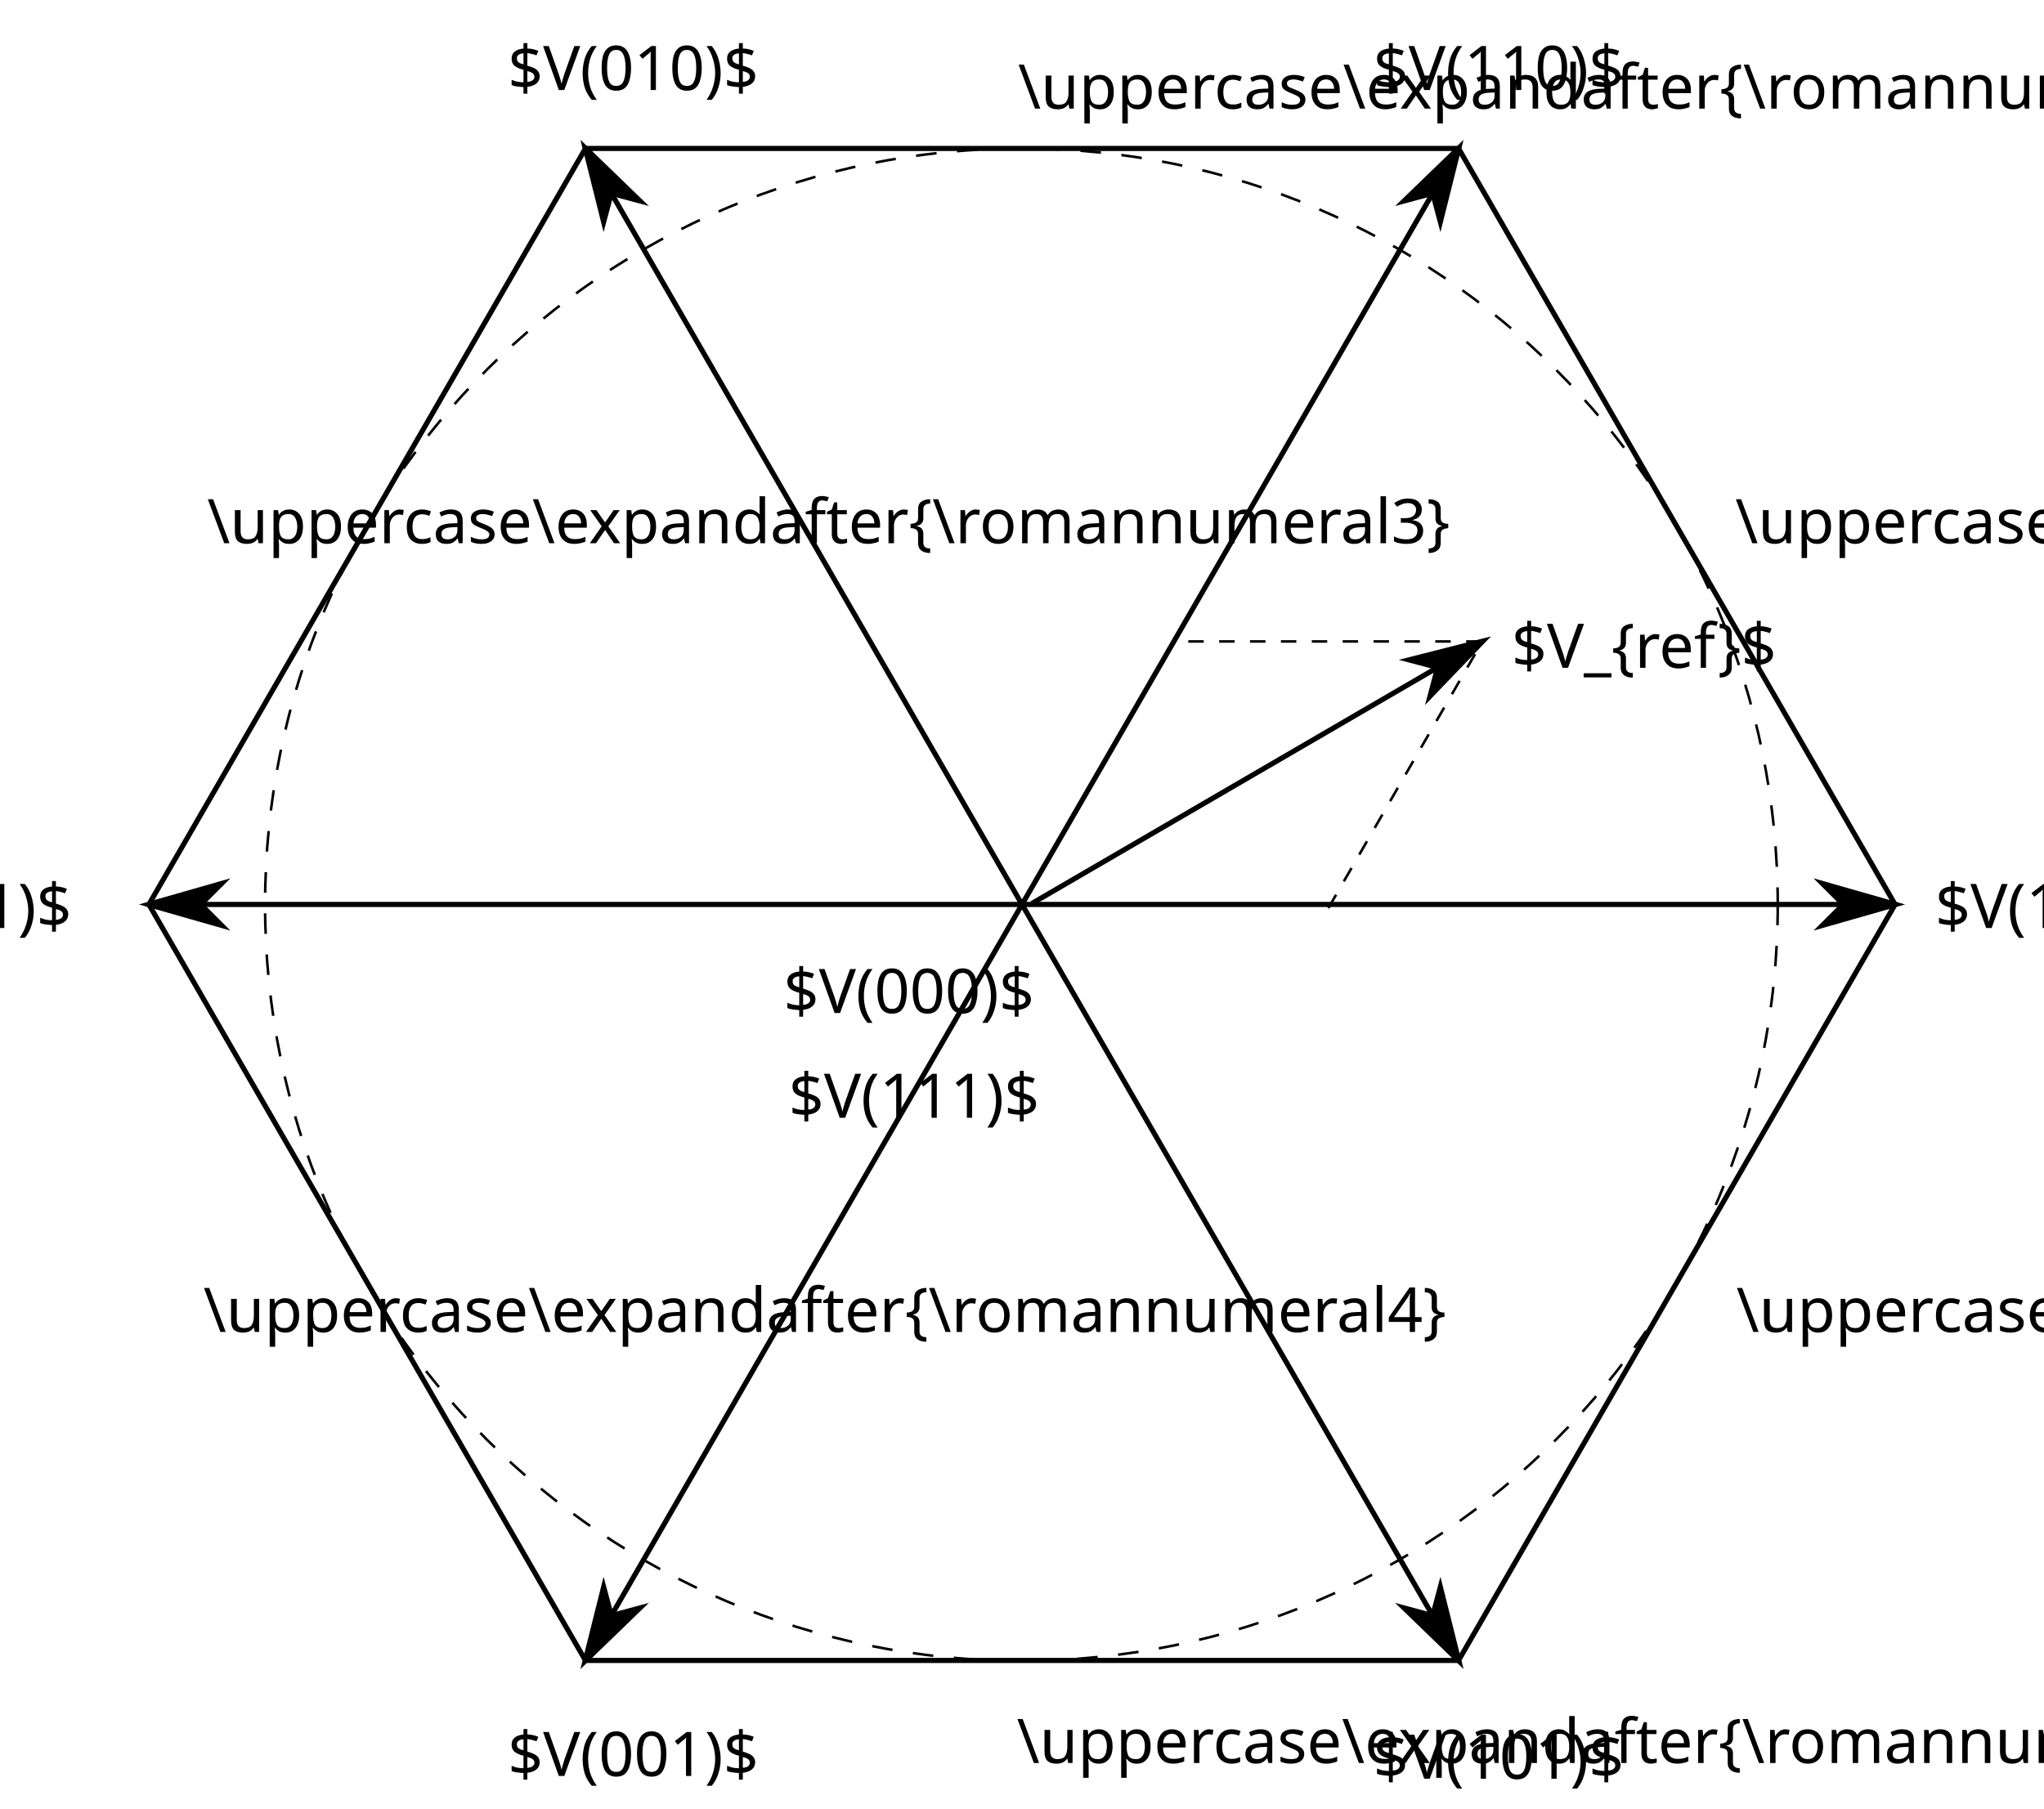
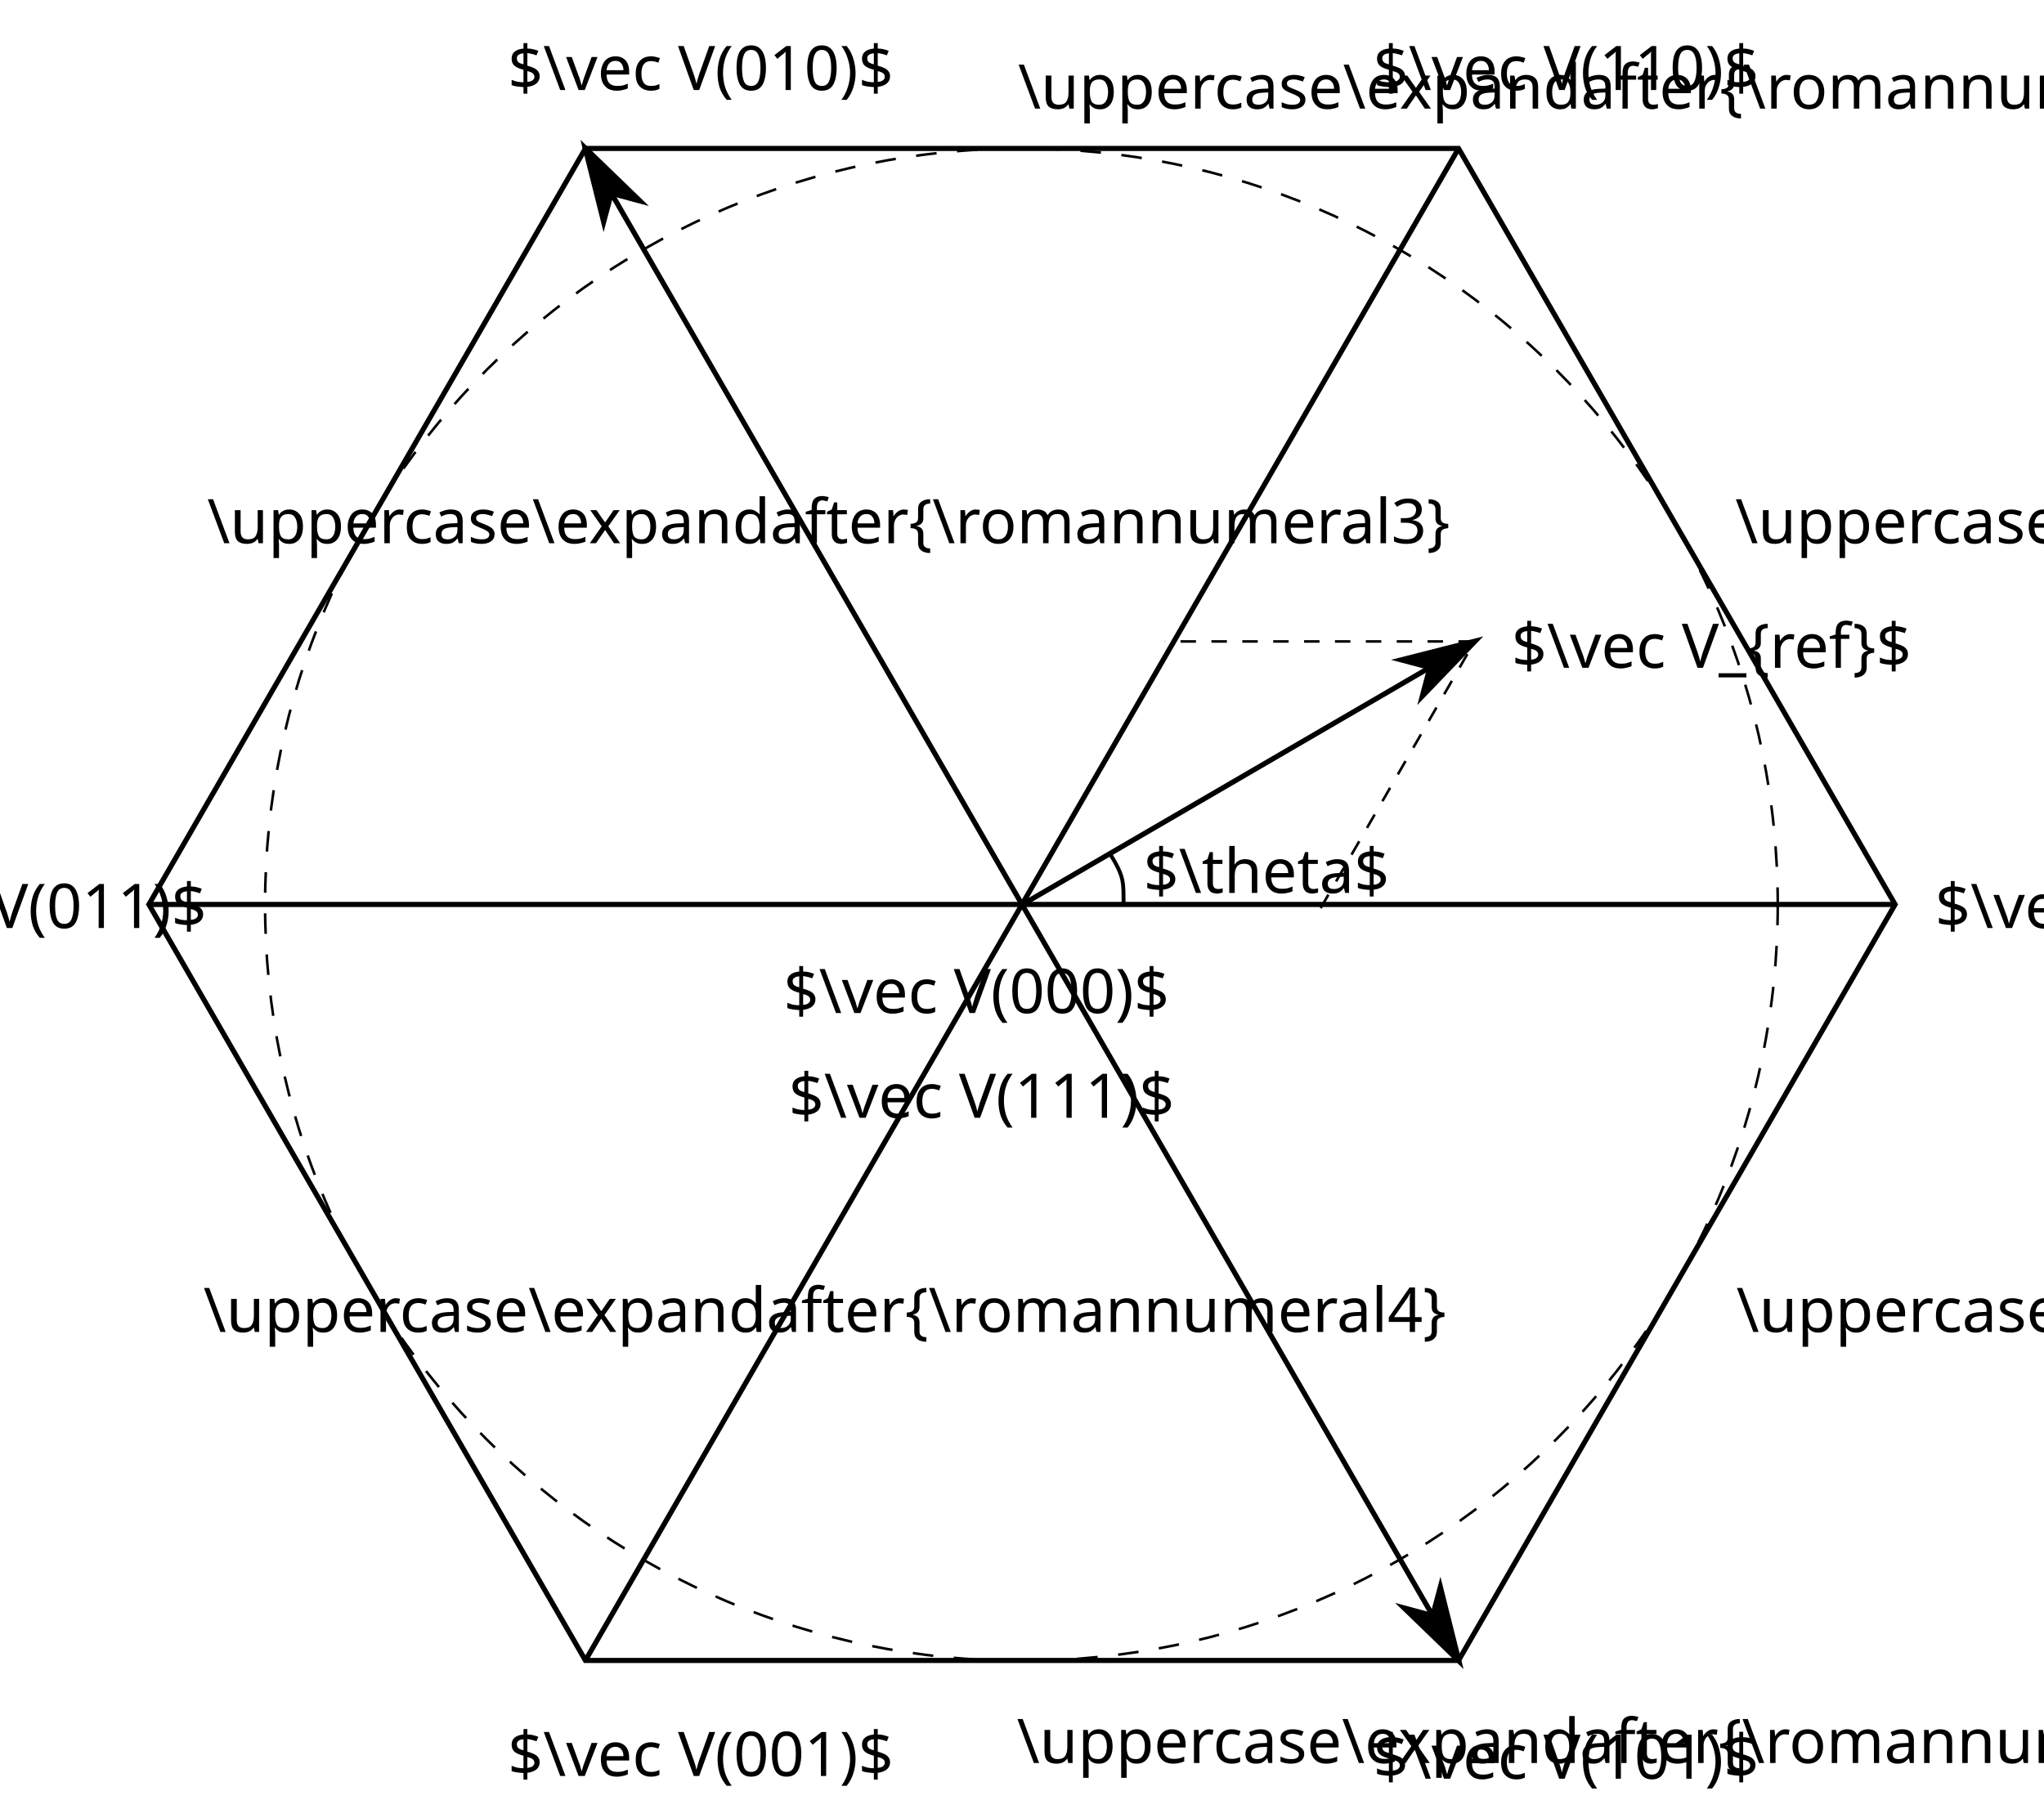
<svg xmlns="http://www.w3.org/2000/svg" id="svg8" version="1.1" viewBox="0 0 140.078 123.991" height="123.991mm" width="140.078mm">
  <defs id="defs2">
    <marker orient="auto" refY="0.0" refX="0.0" id="marker2131" style="overflow:visible;">
      <path id="path2129" d="M 0.0,0.0 L 5.0,-5.0 L -12.5,0.0 L 5.0,5.0 L 0.0,0.0 z " style="fill-rule:evenodd;stroke:#000000;stroke-width:1pt;stroke-opacity:1;fill:#000000;fill-opacity:1" transform="scale(0.8) rotate(180) translate(12.5,0)" />
    </marker>
    <marker style="overflow:visible" id="marker1841" refX="0.0" refY="0.0" orient="auto">
      <path transform="scale(0.8) translate(12.5,0)" style="fill-rule:evenodd;stroke:#000000;stroke-width:1pt;stroke-opacity:1;fill:#000000;fill-opacity:1" d="M 0.0,0.0 L 5.0,-5.0 L -12.5,0.0 L 5.0,5.0 L 0.0,0.0 z " id="path1839" />
    </marker>
-     <marker style="overflow:visible;" id="marker1487" refX="0.0" refY="0.0" orient="auto">
-       <path transform="scale(0.8) rotate(180) translate(12.5,0)" style="fill-rule:evenodd;stroke:#000000;stroke-width:1pt;stroke-opacity:1;fill:#000000;fill-opacity:1" d="M 0.0,0.0 L 5.0,-5.0 L -12.5,0.0 L 5.0,5.0 L 0.0,0.0 z " id="path1485" />
-     </marker>
    <marker orient="auto" refY="0.0" refX="0.0" id="marker1441" style="overflow:visible;">
      <path id="path1439" d="M 0.0,0.0 L 5.0,-5.0 L -12.5,0.0 L 5.0,5.0 L 0.0,0.0 z " style="fill-rule:evenodd;stroke:#000000;stroke-width:1pt;stroke-opacity:1;fill:#000000;fill-opacity:1" transform="scale(0.8) rotate(180) translate(12.5,0)" />
-     </marker>
-     <marker orient="auto" refY="0.0" refX="0.0" id="marker1401" style="overflow:visible">
-       <path id="path1399" d="M 0.0,0.0 L 5.0,-5.0 L -12.5,0.0 L 5.0,5.0 L 0.0,0.0 z " style="fill-rule:evenodd;stroke:#000000;stroke-width:1pt;stroke-opacity:1;fill:#000000;fill-opacity:1" transform="scale(0.8) translate(12.5,0)" />
-     </marker>
-     <marker style="overflow:visible;" id="Arrow1Lend" refX="0.0" refY="0.0" orient="auto">
-       <path transform="scale(0.8) rotate(180) translate(12.5,0)" style="fill-rule:evenodd;stroke:#000000;stroke-width:1pt;stroke-opacity:1;fill:#000000;fill-opacity:1" d="M 0.0,0.0 L 5.0,-5.0 L -12.5,0.0 L 5.0,5.0 L 0.0,0.0 z " id="path1088" />
-     </marker>
-     <marker style="overflow:visible" id="Arrow1Lstart" refX="0.0" refY="0.0" orient="auto">
-       <path transform="scale(0.8) translate(12.5,0)" style="fill-rule:evenodd;stroke:#000000;stroke-width:1pt;stroke-opacity:1;fill:#000000;fill-opacity:1" d="M 0.0,0.0 L 5.0,-5.0 L -12.5,0.0 L 5.0,5.0 L 0.0,0.0 z " id="path1085" />
    </marker>
    <g id="g9051">
      <symbol overflow="visible" id="symbol1705">
        <path style="stroke:none;" d="" id="path9465" />
      </symbol>
      <symbol overflow="visible" id="symbol3812">
        <path style="stroke:none;" d="M 2.641 -3.719 L 3.766 -3.719 C 3.438 -2.25 3.344 -1.812 3.344 -1.141 C 3.344 -1 3.344 -0.734 3.422 -0.391 C 3.531 0.047 3.641 0.109 3.781 0.109 C 3.984 0.109 4.203 -0.062 4.203 -0.266 C 4.203 -0.328 4.203 -0.344 4.141 -0.484 C 3.844 -1.203 3.844 -1.859 3.844 -2.141 C 3.844 -2.656 3.922 -3.203 4.031 -3.719 L 5.156 -3.719 C 5.297 -3.719 5.656 -3.719 5.656 -4.062 C 5.656 -4.297 5.438 -4.297 5.25 -4.297 L 1.906 -4.297 C 1.688 -4.297 1.312 -4.297 0.875 -3.828 C 0.531 -3.438 0.266 -2.984 0.266 -2.938 C 0.266 -2.922 0.266 -2.828 0.391 -2.828 C 0.469 -2.828 0.484 -2.875 0.547 -2.953 C 1.031 -3.719 1.609 -3.719 1.812 -3.719 L 2.375 -3.719 C 2.062 -2.516 1.531 -1.312 1.109 -0.406 C 1.031 -0.25 1.031 -0.234 1.031 -0.156 C 1.031 0.031 1.188 0.109 1.312 0.109 C 1.609 0.109 1.688 -0.172 1.812 -0.531 C 1.953 -1 1.953 -1.016 2.078 -1.516 Z M 2.641 -3.719 " id="path1141" />
      </symbol>
      <symbol overflow="visible" id="symbol9033">
        <path style="stroke:none;" d="M 2.859 -6.812 C 2.859 -6.812 2.859 -6.922 2.734 -6.922 C 2.5 -6.922 1.781 -6.844 1.516 -6.812 C 1.438 -6.812 1.328 -6.797 1.328 -6.625 C 1.328 -6.5 1.422 -6.5 1.562 -6.5 C 2.047 -6.5 2.062 -6.438 2.062 -6.328 L 2.031 -6.125 L 0.594 -0.391 C 0.547 -0.25 0.547 -0.234 0.547 -0.172 C 0.547 0.062 0.75 0.109 0.844 0.109 C 0.969 0.109 1.109 0.016 1.172 -0.094 C 1.219 -0.188 1.672 -2.031 1.734 -2.281 C 2.078 -2.25 2.891 -2.094 2.891 -1.438 C 2.891 -1.359 2.891 -1.328 2.859 -1.219 C 2.844 -1.109 2.828 -0.984 2.828 -0.875 C 2.828 -0.297 3.219 0.109 3.734 0.109 C 4.031 0.109 4.312 -0.047 4.531 -0.422 C 4.781 -0.859 4.891 -1.406 4.891 -1.422 C 4.891 -1.531 4.797 -1.531 4.766 -1.531 C 4.672 -1.531 4.656 -1.484 4.625 -1.344 C 4.422 -0.625 4.203 -0.109 3.766 -0.109 C 3.562 -0.109 3.438 -0.219 3.438 -0.578 C 3.438 -0.75 3.484 -0.984 3.516 -1.141 C 3.562 -1.312 3.562 -1.344 3.562 -1.453 C 3.562 -2.094 2.938 -2.375 2.078 -2.5 C 2.391 -2.672 2.719 -2.984 2.938 -3.234 C 3.422 -3.766 3.875 -4.188 4.359 -4.188 C 4.422 -4.188 4.438 -4.188 4.453 -4.172 C 4.578 -4.156 4.578 -4.156 4.672 -4.094 C 4.688 -4.094 4.688 -4.078 4.703 -4.062 C 4.234 -4.031 4.141 -3.641 4.141 -3.516 C 4.141 -3.359 4.25 -3.172 4.516 -3.172 C 4.781 -3.172 5.062 -3.391 5.062 -3.781 C 5.062 -4.078 4.828 -4.406 4.391 -4.406 C 4.109 -4.406 3.656 -4.328 2.938 -3.531 C 2.594 -3.156 2.203 -2.75 1.828 -2.609 Z M 2.859 -6.812 " id="path2887" />
      </symbol>
      <symbol overflow="visible" id="symbol8300">
        <path style="stroke:none;" d="" id="path2983" />
      </symbol>
      <symbol overflow="visible" id="symbol4161">
        <path style="stroke:none;" d="M 3.516 -1.266 L 3.281 -1.266 C 3.266 -1.109 3.188 -0.703 3.094 -0.641 C 3.047 -0.594 2.516 -0.594 2.406 -0.594 L 1.125 -0.594 C 1.859 -1.234 2.109 -1.438 2.516 -1.766 C 3.031 -2.172 3.516 -2.609 3.516 -3.266 C 3.516 -4.109 2.781 -4.625 1.891 -4.625 C 1.031 -4.625 0.438 -4.016 0.438 -3.375 C 0.438 -3.031 0.734 -2.984 0.812 -2.984 C 0.969 -2.984 1.172 -3.109 1.172 -3.359 C 1.172 -3.484 1.125 -3.734 0.766 -3.734 C 0.984 -4.219 1.453 -4.375 1.781 -4.375 C 2.484 -4.375 2.844 -3.828 2.844 -3.266 C 2.844 -2.656 2.406 -2.188 2.188 -1.938 L 0.516 -0.266 C 0.438 -0.203 0.438 -0.188 0.438 0 L 3.312 0 Z M 3.516 -1.266 " id="path8799" />
      </symbol>
      <symbol overflow="visible" id="symbol1970">
        <path style="stroke:none;" d="M 5.359 -2.344 C 5.453 -2.344 5.609 -2.344 5.609 -2.516 C 5.609 -2.688 5.453 -2.688 5.359 -2.688 L 0.75 -2.688 C 0.656 -2.688 0.484 -2.688 0.484 -2.516 C 0.484 -2.344 0.641 -2.344 0.75 -2.344 Z M 5.359 -0.812 C 5.453 -0.812 5.609 -0.812 5.609 -0.969 C 5.609 -1.156 5.453 -1.156 5.359 -1.156 L 0.75 -1.156 C 0.641 -1.156 0.484 -1.156 0.484 -0.969 C 0.484 -0.812 0.656 -0.812 0.75 -0.812 Z M 5.359 -0.812 " id="path6637" />
      </symbol>
      <symbol overflow="visible" id="symbol1906">
        <path style="stroke:none;" d="M 2.328 -4.438 C 2.328 -4.625 2.328 -4.625 2.125 -4.625 C 1.672 -4.188 1.047 -4.188 0.766 -4.188 L 0.766 -3.938 C 0.922 -3.938 1.391 -3.938 1.766 -4.125 L 1.766 -0.578 C 1.766 -0.344 1.766 -0.25 1.078 -0.25 L 0.812 -0.25 L 0.812 0 C 0.938 0 1.797 -0.031 2.047 -0.031 C 2.266 -0.031 3.141 0 3.297 0 L 3.297 -0.25 L 3.031 -0.25 C 2.328 -0.25 2.328 -0.344 2.328 -0.578 Z M 2.328 -4.438 " id="path8302" />
      </symbol>
      <symbol overflow="visible" id="symbol5241">
        <path style="stroke:none;" d="" id="path920" />
      </symbol>
      <symbol overflow="visible" id="symbol8639">
        <path style="stroke:none;" d="M 1.312 -3.266 L 1.312 -3.516 C 1.312 -6.031 2.547 -6.391 3.062 -6.391 C 3.297 -6.391 3.719 -6.328 3.938 -5.984 C 3.781 -5.984 3.391 -5.984 3.391 -5.547 C 3.391 -5.234 3.625 -5.078 3.844 -5.078 C 4 -5.078 4.312 -5.172 4.312 -5.562 C 4.312 -6.156 3.875 -6.641 3.047 -6.641 C 1.766 -6.641 0.422 -5.359 0.422 -3.156 C 0.422 -0.484 1.578 0.219 2.5 0.219 C 3.609 0.219 4.562 -0.719 4.562 -2.031 C 4.562 -3.297 3.672 -4.25 2.562 -4.25 C 1.891 -4.25 1.516 -3.75 1.312 -3.266 Z M 2.5 -0.062 C 1.875 -0.062 1.578 -0.656 1.516 -0.812 C 1.328 -1.281 1.328 -2.078 1.328 -2.25 C 1.328 -3.031 1.656 -4.031 2.547 -4.031 C 2.719 -4.031 3.172 -4.031 3.484 -3.406 C 3.656 -3.047 3.656 -2.531 3.656 -2.047 C 3.656 -1.562 3.656 -1.062 3.484 -0.703 C 3.188 -0.109 2.734 -0.062 2.5 -0.062 Z M 2.5 -0.062 " id="path4300" />
      </symbol>
      <symbol overflow="visible" id="symbol5008">
        <path style="stroke:none;" d="M 6.844 -3.266 C 7 -3.266 7.188 -3.266 7.188 -3.453 C 7.188 -3.656 7 -3.656 6.859 -3.656 L 0.891 -3.656 C 0.75 -3.656 0.562 -3.656 0.562 -3.453 C 0.562 -3.266 0.75 -3.266 0.891 -3.266 Z M 6.859 -1.328 C 7 -1.328 7.188 -1.328 7.188 -1.531 C 7.188 -1.719 7 -1.719 6.844 -1.719 L 0.891 -1.719 C 0.75 -1.719 0.562 -1.719 0.562 -1.531 C 0.562 -1.328 0.75 -1.328 0.891 -1.328 Z M 6.859 -1.328 " id="path9138" />
      </symbol>
      <symbol overflow="visible" id="symbol6579">
        <path style="stroke:none;" d="M 1.766 -6.922 L 0.328 -6.812 L 0.328 -6.5 C 1.031 -6.5 1.109 -6.438 1.109 -5.938 L 1.109 -0.75 C 1.109 -0.312 1 -0.312 0.328 -0.312 L 0.328 0 C 0.656 -0.016 1.188 -0.031 1.438 -0.031 C 1.688 -0.031 2.172 -0.016 2.547 0 L 2.547 -0.312 C 1.875 -0.312 1.766 -0.312 1.766 -0.75 Z M 1.766 -6.922 " id="path4816" />
      </symbol>
      <symbol overflow="visible" id="symbol880">
        <path style="stroke:none;" d="M 1.766 -4.406 L 0.375 -4.297 L 0.375 -3.984 C 1.016 -3.984 1.109 -3.922 1.109 -3.438 L 1.109 -0.75 C 1.109 -0.312 1 -0.312 0.328 -0.312 L 0.328 0 C 0.641 -0.016 1.188 -0.031 1.422 -0.031 C 1.781 -0.031 2.125 -0.016 2.469 0 L 2.469 -0.312 C 1.797 -0.312 1.766 -0.359 1.766 -0.75 Z M 1.797 -6.141 C 1.797 -6.453 1.562 -6.672 1.281 -6.672 C 0.969 -6.672 0.75 -6.406 0.75 -6.141 C 0.75 -5.875 0.969 -5.609 1.281 -5.609 C 1.562 -5.609 1.797 -5.828 1.797 -6.141 Z M 1.797 -6.141 " id="path1758" />
      </symbol>
      <symbol overflow="visible" id="symbol7693">
        <path style="stroke:none;" d="M 1.094 -3.422 L 1.094 -0.75 C 1.094 -0.312 0.984 -0.312 0.312 -0.312 L 0.312 0 C 0.672 -0.016 1.172 -0.031 1.453 -0.031 C 1.703 -0.031 2.219 -0.016 2.562 0 L 2.562 -0.312 C 1.891 -0.312 1.781 -0.312 1.781 -0.75 L 1.781 -2.594 C 1.781 -3.625 2.5 -4.188 3.125 -4.188 C 3.766 -4.188 3.875 -3.656 3.875 -3.078 L 3.875 -0.75 C 3.875 -0.312 3.766 -0.312 3.094 -0.312 L 3.094 0 C 3.438 -0.016 3.953 -0.031 4.219 -0.031 C 4.469 -0.031 5 -0.016 5.328 0 L 5.328 -0.312 C 4.672 -0.312 4.562 -0.312 4.562 -0.75 L 4.562 -2.594 C 4.562 -3.625 5.266 -4.188 5.906 -4.188 C 6.531 -4.188 6.641 -3.656 6.641 -3.078 L 6.641 -0.75 C 6.641 -0.312 6.531 -0.312 5.859 -0.312 L 5.859 0 C 6.203 -0.016 6.719 -0.031 6.984 -0.031 C 7.25 -0.031 7.766 -0.016 8.109 0 L 8.109 -0.312 C 7.594 -0.312 7.344 -0.312 7.328 -0.609 L 7.328 -2.516 C 7.328 -3.375 7.328 -3.672 7.016 -4.031 C 6.875 -4.203 6.547 -4.406 5.969 -4.406 C 5.141 -4.406 4.688 -3.812 4.531 -3.422 C 4.391 -4.297 3.656 -4.406 3.203 -4.406 C 2.469 -4.406 2 -3.984 1.719 -3.359 L 1.719 -4.406 L 0.312 -4.297 L 0.312 -3.984 C 1.016 -3.984 1.094 -3.922 1.094 -3.422 Z M 1.094 -3.422 " id="path1762" />
      </symbol>
      <symbol overflow="visible" id="symbol7207">
        <path style="stroke:none;" d="M 2.938 -6.375 C 2.938 -6.625 2.938 -6.641 2.703 -6.641 C 2.078 -6 1.203 -6 0.891 -6 L 0.891 -5.688 C 1.094 -5.688 1.672 -5.688 2.188 -5.953 L 2.188 -0.781 C 2.188 -0.422 2.156 -0.312 1.266 -0.312 L 0.953 -0.312 L 0.953 0 C 1.297 -0.031 2.156 -0.031 2.562 -0.031 C 2.953 -0.031 3.828 -0.031 4.172 0 L 4.172 -0.312 L 3.859 -0.312 C 2.953 -0.312 2.938 -0.422 2.938 -0.781 Z M 2.938 -6.375 " id="path4963" />
      </symbol>
      <symbol overflow="visible" id="symbol7073">
        <path style="stroke:none;" d="" id="path727" />
      </symbol>
      <symbol overflow="visible" id="symbol9023">
        <path style="stroke:none;" d="M 0.844 -0.438 C 0.828 -0.344 0.781 -0.172 0.781 -0.156 C 0.781 0 0.906 0.062 1.016 0.062 C 1.141 0.062 1.25 -0.016 1.297 -0.078 C 1.328 -0.141 1.375 -0.375 1.422 -0.516 C 1.453 -0.641 1.531 -0.969 1.562 -1.141 C 1.609 -1.297 1.656 -1.453 1.688 -1.609 C 1.766 -1.891 1.781 -1.953 1.984 -2.234 C 2.172 -2.516 2.5 -2.875 3.031 -2.875 C 3.422 -2.875 3.438 -2.516 3.438 -2.391 C 3.438 -1.969 3.141 -1.203 3.031 -0.906 C 2.953 -0.703 2.922 -0.641 2.922 -0.531 C 2.922 -0.156 3.219 0.062 3.578 0.062 C 4.281 0.062 4.578 -0.891 4.578 -1 C 4.578 -1.094 4.5 -1.094 4.469 -1.094 C 4.375 -1.094 4.375 -1.047 4.344 -0.969 C 4.188 -0.406 3.875 -0.125 3.609 -0.125 C 3.453 -0.125 3.422 -0.219 3.422 -0.375 C 3.422 -0.531 3.469 -0.625 3.594 -0.938 C 3.672 -1.156 3.953 -1.891 3.953 -2.281 C 3.953 -2.953 3.422 -3.078 3.047 -3.078 C 2.469 -3.078 2.078 -2.719 1.875 -2.438 C 1.828 -2.922 1.422 -3.078 1.125 -3.078 C 0.828 -3.078 0.672 -2.859 0.578 -2.703 C 0.422 -2.438 0.328 -2.047 0.328 -2 C 0.328 -1.922 0.422 -1.922 0.453 -1.922 C 0.547 -1.922 0.547 -1.938 0.594 -2.125 C 0.703 -2.531 0.844 -2.875 1.109 -2.875 C 1.297 -2.875 1.344 -2.719 1.344 -2.531 C 1.344 -2.406 1.281 -2.141 1.219 -1.953 C 1.172 -1.766 1.109 -1.484 1.078 -1.328 Z M 0.844 -0.438 " id="path3717" />
      </symbol>
      <symbol overflow="visible" id="symbol4510">
        <path style="stroke:none;" d="M 2.188 -4.625 C 2.188 -4.641 2.203 -4.734 2.203 -4.734 C 2.203 -4.781 2.188 -4.844 2.094 -4.844 C 1.953 -4.844 1.375 -4.781 1.203 -4.766 C 1.156 -4.766 1.047 -4.75 1.047 -4.609 C 1.047 -4.516 1.156 -4.516 1.234 -4.516 C 1.562 -4.516 1.562 -4.453 1.562 -4.406 C 1.562 -4.359 1.547 -4.312 1.547 -4.25 L 0.562 -0.312 C 0.516 -0.188 0.516 -0.172 0.516 -0.156 C 0.516 -0.047 0.609 0.062 0.766 0.062 C 0.953 0.062 1.031 -0.062 1.078 -0.219 C 1.094 -0.25 1.391 -1.484 1.422 -1.578 C 1.922 -1.531 2.312 -1.359 2.312 -1 C 2.312 -0.969 2.312 -0.938 2.297 -0.859 C 2.266 -0.766 2.266 -0.719 2.266 -0.641 C 2.266 -0.156 2.672 0.062 3.016 0.062 C 3.688 0.062 3.891 -0.984 3.891 -1 C 3.891 -1.094 3.812 -1.094 3.781 -1.094 C 3.688 -1.094 3.672 -1.047 3.641 -0.922 C 3.562 -0.625 3.375 -0.125 3.031 -0.125 C 2.844 -0.125 2.781 -0.297 2.781 -0.484 C 2.781 -0.609 2.781 -0.625 2.828 -0.797 C 2.844 -0.828 2.859 -0.938 2.859 -1.016 C 2.859 -1.641 2.031 -1.734 1.734 -1.75 C 1.938 -1.875 2.188 -2.109 2.312 -2.219 C 2.672 -2.547 3.016 -2.875 3.406 -2.875 C 3.484 -2.875 3.578 -2.859 3.641 -2.781 C 3.344 -2.734 3.281 -2.5 3.281 -2.391 C 3.281 -2.25 3.391 -2.141 3.547 -2.141 C 3.75 -2.141 3.953 -2.297 3.953 -2.578 C 3.953 -2.812 3.781 -3.078 3.422 -3.078 C 3.016 -3.078 2.656 -2.781 2.297 -2.453 C 2 -2.188 1.781 -1.969 1.484 -1.844 Z M 2.188 -4.625 " id="path167" />
      </symbol>
      <symbol overflow="visible" id="symbol7454">
        <path style="stroke:none;" d="" id="path7067" />
      </symbol>
      <symbol overflow="visible" id="symbol8941">
        <path style="stroke:none;" d="M 6.406 -1.578 C 5.531 -0.938 5.422 -0.016 5.422 -0.016 C 5.422 0.094 5.484 0.094 5.578 0.094 C 5.703 0.094 5.734 0.094 5.766 -0.031 C 5.812 -0.203 5.922 -0.641 6.281 -1.031 C 6.688 -1.453 7.031 -1.562 7.328 -1.656 C 7.359 -1.672 7.391 -1.703 7.391 -1.734 C 7.391 -1.812 7.359 -1.828 7.266 -1.859 C 6.266 -2.172 5.906 -2.891 5.75 -3.5 C 5.734 -3.578 5.672 -3.578 5.578 -3.578 C 5.484 -3.578 5.422 -3.578 5.422 -3.484 C 5.422 -3.469 5.484 -3 5.828 -2.516 C 5.984 -2.281 6.188 -2.078 6.406 -1.922 L 0.812 -1.922 C 0.703 -1.922 0.531 -1.922 0.531 -1.75 C 0.531 -1.578 0.703 -1.578 0.812 -1.578 Z M 6.406 -1.578 " id="path5432" />
      </symbol>
      <symbol overflow="visible" id="symbol9459">
        <path style="stroke:none;" d="M 4.031 -1.906 C 3.656 -2.344 3.547 -2.453 3.281 -2.641 C 2.859 -2.953 2.406 -3.078 2.031 -3.078 C 1.156 -3.078 0.531 -2.328 0.531 -1.5 C 0.531 -0.688 1.141 0.062 2 0.062 C 2.969 0.062 3.656 -0.719 3.906 -1.094 C 4.266 -0.656 4.391 -0.547 4.641 -0.359 C 5.078 -0.047 5.516 0.062 5.906 0.062 C 6.766 0.062 7.391 -0.672 7.391 -1.5 C 7.391 -2.328 6.797 -3.078 5.922 -3.078 C 4.953 -3.078 4.281 -2.281 4.031 -1.906 Z M 4.25 -1.656 C 4.531 -2.109 5.141 -2.812 5.984 -2.812 C 6.703 -2.812 7.203 -2.172 7.203 -1.5 C 7.203 -0.844 6.656 -0.312 6.016 -0.312 C 5.359 -0.312 4.922 -0.844 4.25 -1.656 Z M 3.672 -1.359 C 3.406 -0.906 2.797 -0.188 1.938 -0.188 C 1.219 -0.188 0.734 -0.828 0.734 -1.5 C 0.734 -2.172 1.281 -2.688 1.922 -2.688 C 2.562 -2.688 3.016 -2.156 3.672 -1.359 Z M 3.672 -1.359 " id="path9810" />
      </symbol>
      <symbol overflow="visible" id="symbol471">
        <path style="stroke:none;" d="" id="path6327" />
      </symbol>
      <symbol overflow="visible" id="symbol2517">
        <path style="stroke:none;" d="M 12.625 13.953 L 13.828 10.766 L 13.578 10.766 C 13.188 11.797 12.125 12.484 10.984 12.781 C 10.781 12.828 9.797 13.094 7.891 13.094 L 1.875 13.094 L 6.953 7.141 C 7.016 7.062 7.031 7.031 7.031 6.984 C 7.031 6.953 7.031 6.922 6.969 6.828 L 2.328 0.484 L 7.781 0.484 C 9.125 0.484 10.031 0.625 10.125 0.641 C 10.656 0.719 11.531 0.891 12.312 1.391 C 12.562 1.547 13.234 2 13.578 2.797 L 13.828 2.797 L 12.625 0 L 0.844 0 C 0.609 0 0.594 0.016 0.562 0.062 C 0.562 0.094 0.562 0.297 0.562 0.406 L 5.828 7.609 L 0.672 13.672 C 0.562 13.781 0.562 13.844 0.562 13.844 C 0.562 13.953 0.656 13.953 0.844 13.953 Z M 12.625 13.953 " id="path5513" />
      </symbol>
    </g>
    <g id="g7651">
      <symbol id="symbol2547" overflow="visible">
        <path id="path3131" d="" style="stroke:none;" />
      </symbol>
      <symbol id="symbol8041" overflow="visible">
        <path id="path5709" d="M 2.25 -6.031 C 2.25 -6.391 2.266 -6.5 3.062 -6.5 L 3.312 -6.5 L 3.312 -6.812 C 2.969 -6.781 2.188 -6.781 1.797 -6.781 C 1.422 -6.781 0.625 -6.781 0.281 -6.812 L 0.281 -6.5 L 0.531 -6.5 C 1.328 -6.5 1.359 -6.391 1.359 -6.031 L 1.359 -0.781 C 1.359 -0.422 1.328 -0.312 0.531 -0.312 L 0.281 -0.312 L 0.281 0 C 0.625 -0.031 1.422 -0.031 1.797 -0.031 C 2.188 -0.031 2.969 -0.031 3.312 0 L 3.312 -0.312 L 3.062 -0.312 C 2.266 -0.312 2.25 -0.422 2.25 -0.781 Z M 2.25 -6.031 " style="stroke:none;" />
      </symbol>
    </g>
    <g id="g3978">
      <symbol id="symbol1916" overflow="visible">
        <path id="path1949" d="" style="stroke:none;" />
      </symbol>
      <symbol id="symbol5856" overflow="visible">
        <path id="path6464" d="M 2.25 -6.031 C 2.25 -6.391 2.266 -6.5 3.062 -6.5 L 3.312 -6.5 L 3.312 -6.812 C 2.969 -6.781 2.188 -6.781 1.797 -6.781 C 1.422 -6.781 0.625 -6.781 0.281 -6.812 L 0.281 -6.5 L 0.531 -6.5 C 1.328 -6.5 1.359 -6.391 1.359 -6.031 L 1.359 -0.781 C 1.359 -0.422 1.328 -0.312 0.531 -0.312 L 0.281 -0.312 L 0.281 0 C 0.625 -0.031 1.422 -0.031 1.797 -0.031 C 2.188 -0.031 2.969 -0.031 3.312 0 L 3.312 -0.312 L 3.062 -0.312 C 2.266 -0.312 2.25 -0.422 2.25 -0.781 Z M 2.25 -6.031 " style="stroke:none;" />
      </symbol>
    </g>
    <g id="g3004">
      <symbol id="symbol8705" overflow="visible">
        <path id="path8759" d="" style="stroke:none;" />
      </symbol>
      <symbol id="symbol9500" overflow="visible">
        <path id="path3503" d="M 2.25 -6.031 C 2.25 -6.391 2.266 -6.5 3.062 -6.5 L 3.312 -6.5 L 3.312 -6.812 C 2.969 -6.781 2.188 -6.781 1.797 -6.781 C 1.422 -6.781 0.625 -6.781 0.281 -6.812 L 0.281 -6.5 L 0.531 -6.5 C 1.328 -6.5 1.359 -6.391 1.359 -6.031 L 1.359 -0.781 C 1.359 -0.422 1.328 -0.312 0.531 -0.312 L 0.281 -0.312 L 0.281 0 C 0.625 -0.031 1.422 -0.031 1.797 -0.031 C 2.188 -0.031 2.969 -0.031 3.312 0 L 3.312 -0.312 L 3.062 -0.312 C 2.266 -0.312 2.25 -0.422 2.25 -0.781 Z M 2.25 -6.031 " style="stroke:none;" />
      </symbol>
    </g>
  </defs>
  <g id="layer1" transform="translate(-9.999998,-30)">
    <path d="m 139.874,91.995 -29.918,51.819 -59.835,0 -29.918,-51.819 29.918,-51.819 59.835,0 z" id="path843" style="fill:none;stroke:#000000;stroke-width:0.353;stroke-miterlimit:4;stroke-dasharray:none;stroke-opacity:1" clip-path="none" />
    <circle r="51.833" cy="92.009" cx="79.999" id="path853" style="fill:none;stroke:#000000;stroke-width:0.176;stroke-miterlimit:4;stroke-dasharray:1.411, 1.411;stroke-dashoffset:0;stroke-opacity:1" />
    <text id="text857" y="37.443" x="79.76" style="font-style:normal;font-weight:normal;font-size:10.583px;line-height:1.25;font-family:sans-serif;display:inline;fill:#000000;fill-opacity:1;stroke:none;stroke-width:0.265" xml:space="preserve">
      <tspan id="tspan861" style="font-style:normal;font-variant:normal;font-weight:normal;font-stretch:normal;font-size:4.233px;font-family:sans-serif;-inkscape-font-specification:'sans-serif, Normal';font-variant-ligatures:normal;font-variant-caps:normal;font-variant-numeric:normal;font-variant-east-asian:normal;stroke-width:0.265" y="37.443" x="79.76">\uppercase\expandafter{\romannumeral2}</tspan>
    </text>
    <text xml:space="preserve" style="font-style:normal;font-weight:normal;font-size:10.583px;line-height:1.25;font-family:sans-serif;display:inline;fill:#000000;fill-opacity:1;stroke:none;stroke-width:0.265" x="79.68" y="150.845" id="text857-2">
      <tspan x="79.68" y="150.845" style="font-style:normal;font-variant:normal;font-weight:normal;font-stretch:normal;font-size:4.233px;font-family:sans-serif;-inkscape-font-specification:'sans-serif, Normal';font-variant-ligatures:normal;font-variant-caps:normal;font-variant-numeric:normal;font-variant-east-asian:normal;stroke-width:0.265" id="tspan900">\uppercase\expandafter{\romannumeral5}</tspan>
    </text>
    <text xml:space="preserve" style="font-size:4.233px;line-height:1.25;font-family:sans-serif;-inkscape-font-specification:'sans-serif, Normal';display:inline;stroke-width:0.265" x="128.914" y="67.237" id="text854">
      <tspan id="tspan852" x="128.914" y="67.237" style="stroke-width:0.265">\uppercase\expandafter{\romannumeral1}</tspan>
    </text>
    <text id="text854-2" y="67.237" x="24.195" style="font-style:normal;font-variant:normal;font-weight:normal;font-stretch:normal;font-size:4.233px;line-height:1.25;font-family:sans-serif;-inkscape-font-specification:'sans-serif, Normal';font-variant-ligatures:normal;font-variant-caps:normal;font-variant-numeric:normal;font-variant-east-asian:normal;display:inline;stroke-width:0.265" xml:space="preserve">
      <tspan id="tspan964" x="24.195" y="67.237">\uppercase\expandafter{\romannumeral3}</tspan>
    </text>
    <text id="text854-9" y="121.293" x="128.987" style="font-size:4.233px;line-height:1.25;font-family:sans-serif;-inkscape-font-specification:'sans-serif, Normal';display:inline;stroke-width:0.265" xml:space="preserve">
      <tspan style="stroke-width:0.265" y="121.293" x="128.987" id="tspan852-0">\uppercase\expandafter{\romannumeral6}</tspan>
    </text>
    <text xml:space="preserve" style="font-size:4.233px;line-height:1.25;font-family:sans-serif;-inkscape-font-specification:'sans-serif, Normal';display:inline;stroke-width:0.265" x="23.933" y="121.293" id="text854-2-9">
      <tspan id="tspan852-4-8" x="23.933" y="121.293" style="stroke-width:0.265">\uppercase\expandafter{\romannumeral4}</tspan>
    </text>
    <path id="path252" d="M 20.204,91.995 H 139.874" style="fill:none;stroke:#000000;stroke-width:0.353;stroke-linecap:butt;stroke-linejoin:miter;stroke-miterlimit:4;stroke-dasharray:none;stroke-opacity:1;marker-start:url(#marker1401);marker-end:url(#marker1487)" />
    <path id="path254" d="M 109.957,40.176 50.121,143.814" style="fill:none;stroke:#000000;stroke-width:0.353;stroke-linecap:butt;stroke-linejoin:miter;stroke-miterlimit:4;stroke-dasharray:none;stroke-opacity:1;marker-start:url(#Arrow1Lstart);marker-end:url(#Arrow1Lend)" />
    <path id="path256" d="M 50.121,40.176 109.957,143.814" style="fill:none;stroke:#000000;stroke-width:0.353;stroke-linecap:butt;stroke-linejoin:miter;stroke-miterlimit:4;stroke-dasharray:none;stroke-dashoffset:0;stroke-opacity:1;marker-start:url(#marker1841);marker-end:url(#marker1441)" />
-     <text id="text1953" y="36.174" x="44.798" style="font-size:4.233px;line-height:1.25;font-family:sans-serif;-inkscape-font-specification:'sans-serif, Normal';stroke-width:0.265" xml:space="preserve">
-       <tspan style="stroke-width:0.265" y="36.174" x="44.798" id="tspan1951">$V(010)$</tspan>
+     <text id="text1953" y="36.174" x="44.798" style="font-style:normal;font-variant:normal;font-weight:normal;font-stretch:normal;font-size:4.233px;line-height:1.25;font-family:sans-serif;-inkscape-font-specification:'sans-serif, Normal';font-variant-ligatures:normal;font-variant-caps:normal;font-variant-numeric:normal;font-variant-east-asian:normal;stroke-width:0.265" xml:space="preserve">
+       <tspan id="tspan984" x="44.798" y="36.174">$\vec V(010)$</tspan>
    </text>
-     <text xml:space="preserve" style="font-size:4.233px;line-height:1.25;font-family:sans-serif;-inkscape-font-specification:'sans-serif, Normal';stroke-width:0.265" x="104.106" y="36.174" id="text1961">
-       <tspan id="tspan1959" x="104.106" y="36.174" style="stroke-width:0.265">$V(110)$</tspan>
+     <text xml:space="preserve" style="font-style:normal;font-variant:normal;font-weight:normal;font-stretch:normal;font-size:4.233px;line-height:1.25;font-family:sans-serif;-inkscape-font-specification:'sans-serif, Normal';font-variant-ligatures:normal;font-variant-caps:normal;font-variant-numeric:normal;font-variant-east-asian:normal;stroke-width:0.265" x="104.106" y="36.174" id="text1961">
+       <tspan id="tspan986" x="104.106" y="36.174">$\vec V(110)$</tspan>
    </text>
-     <text xml:space="preserve" style="font-size:4.233px;line-height:1.25;font-family:sans-serif;-inkscape-font-specification:'sans-serif, Normal';stroke-width:0.265" x="44.798" y="151.731" id="text1965">
-       <tspan id="tspan1963" x="44.798" y="151.731" style="stroke-width:0.265">$V(001)$</tspan>
+     <text xml:space="preserve" style="font-style:normal;font-variant:normal;font-weight:normal;font-stretch:normal;font-size:4.233px;line-height:1.25;font-family:sans-serif;-inkscape-font-specification:'sans-serif, Normal';font-variant-ligatures:normal;font-variant-caps:normal;font-variant-numeric:normal;font-variant-east-asian:normal;stroke-width:0.265" x="44.798" y="151.731" id="text1965">
+       <tspan id="tspan992" x="44.798" y="151.731">$\vec V(001)$</tspan>
    </text>
    <text id="text1969" y="151.918" x="104.106" style="font-style:normal;font-variant:normal;font-weight:normal;font-stretch:normal;font-size:4.233px;line-height:1.25;font-family:sans-serif;-inkscape-font-specification:'sans-serif, Normal';font-variant-ligatures:normal;font-variant-caps:normal;font-variant-numeric:normal;font-variant-east-asian:normal;stroke-width:0.265" xml:space="preserve">
-       <tspan y="151.918" x="104.106" id="tspan2113">$V(101)$</tspan>
+       <tspan id="tspan994" x="104.106" y="151.918">$\vec V(101)$</tspan>
    </text>
-     <text xml:space="preserve" style="font-size:4.233px;line-height:1.25;font-family:sans-serif;-inkscape-font-specification:'sans-serif, Normal';stroke-width:0.265" x="-2.278" y="93.61" id="text1973">
-       <tspan id="tspan1971" x="-2.278" y="93.61" style="stroke-width:0.265">$V(011)$</tspan>
+     <text xml:space="preserve" style="font-style:normal;font-variant:normal;font-weight:normal;font-stretch:normal;font-size:4.233px;line-height:1.25;font-family:sans-serif;-inkscape-font-specification:'sans-serif, Normal';font-variant-ligatures:normal;font-variant-caps:normal;font-variant-numeric:normal;font-variant-east-asian:normal;stroke-width:0.265" x="-2.278" y="93.61" id="text1973">
+       <tspan id="tspan990" x="-2.278" y="93.61">$\vec V(011)$</tspan>
    </text>
-     <text id="text1977" y="93.61" x="142.614" style="font-size:4.233px;line-height:1.25;font-family:sans-serif;-inkscape-font-specification:'sans-serif, Normal';stroke-width:0.265" xml:space="preserve">
-       <tspan style="stroke-width:0.265" y="93.61" x="142.614" id="tspan1975">$V(100)$</tspan>
+     <text id="text1977" y="93.61" x="142.614" style="font-style:normal;font-variant:normal;font-weight:normal;font-stretch:normal;font-size:4.233px;line-height:1.25;font-family:sans-serif;-inkscape-font-specification:'sans-serif, Normal';font-variant-ligatures:normal;font-variant-caps:normal;font-variant-numeric:normal;font-variant-east-asian:normal;stroke-width:0.265" xml:space="preserve">
+       <tspan id="tspan988" x="142.614" y="93.61">$\vec V(100)$</tspan>
    </text>
-     <text id="text1981" y="99.436" x="63.694" style="font-size:4.233px;line-height:1.25;font-family:sans-serif;-inkscape-font-specification:'sans-serif, Normal';stroke-width:0.265" xml:space="preserve">
-       <tspan style="stroke-width:0.265" y="99.436" x="63.694" id="tspan1979">$V(000)$</tspan>
+     <text id="text1981" y="99.436" x="63.694" style="font-style:normal;font-variant:normal;font-weight:normal;font-stretch:normal;font-size:4.233px;line-height:1.25;font-family:sans-serif;-inkscape-font-specification:'sans-serif, Normal';font-variant-ligatures:normal;font-variant-caps:normal;font-variant-numeric:normal;font-variant-east-asian:normal;stroke-width:0.265" xml:space="preserve">
+       <tspan id="tspan996" x="63.694" y="99.436">$\vec V(000)$</tspan>
    </text>
-     <text xml:space="preserve" style="font-size:4.233px;line-height:1.25;font-family:sans-serif;-inkscape-font-specification:'sans-serif, Normal';stroke-width:0.265" x="64.046" y="106.614" id="text1985">
-       <tspan id="tspan1983" x="64.046" y="106.614" style="stroke-width:0.265">$V(111)$</tspan>
+     <text xml:space="preserve" style="font-style:normal;font-variant:normal;font-weight:normal;font-stretch:normal;font-size:4.233px;line-height:1.25;font-family:sans-serif;-inkscape-font-specification:'sans-serif, Normal';font-variant-ligatures:normal;font-variant-caps:normal;font-variant-numeric:normal;font-variant-east-asian:normal;stroke-width:0.265" x="64.046" y="106.614" id="text1985">
+       <tspan id="tspan998" x="64.046" y="106.614">$\vec V(111)$</tspan>
    </text>
-     <path id="path2127" d="M 80.72,91.926 111.589,73.966" style="fill:none;stroke:#000000;stroke-width:0.353;stroke-linecap:butt;stroke-linejoin:miter;stroke-miterlimit:4;stroke-dasharray:none;stroke-opacity:1;marker-end:url(#marker2131)" />
-     <path id="path2199" d="M 101.035,92.246 111.589,73.966 H 90.367" style="fill:none;stroke:#000000;stroke-width:0.176;stroke-linecap:butt;stroke-linejoin:miter;stroke-miterlimit:4;stroke-dasharray:1.058, 1.058;stroke-dashoffset:0;stroke-opacity:1" />
-     <text id="text2209" y="75.773" x="113.584" style="font-size:4.233px;line-height:1.25;font-family:sans-serif;-inkscape-font-specification:'sans-serif, Normal';stroke-width:0.265" xml:space="preserve">
-       <tspan style="stroke-width:0.265" y="75.773" x="113.584" id="tspan2207">$V_{ref}$</tspan>
+     <path id="path2127" d="M 80.19,91.926 111.06,73.966" style="fill:none;stroke:#000000;stroke-width:0.353;stroke-linecap:butt;stroke-linejoin:miter;stroke-miterlimit:4;stroke-dasharray:none;stroke-opacity:1;marker-end:url(#marker2131)" />
+     <path id="path2199" d="M 100.506,92.246 111.06,73.966 H 89.838" style="fill:none;stroke:#000000;stroke-width:0.176;stroke-linecap:butt;stroke-linejoin:miter;stroke-miterlimit:4;stroke-dasharray:1.058, 1.058;stroke-dashoffset:0;stroke-opacity:1" />
+     <text id="text2209" y="75.773" x="113.584" style="font-style:normal;font-variant:normal;font-weight:normal;font-stretch:normal;font-size:4.233px;line-height:1.25;font-family:sans-serif;-inkscape-font-specification:'sans-serif, Normal';font-variant-ligatures:normal;font-variant-caps:normal;font-variant-numeric:normal;font-variant-east-asian:normal;stroke-width:0.265" xml:space="preserve">
+       <tspan id="tspan1000" x="113.584" y="75.773">$\vec V_{ref}$</tspan>
+     </text>
+     <path id="path1710" d="m 86.052,88.489 c 1.015,1.645 0.939,1.939 0.948,3.539" style="fill:none;stroke:#000000;stroke-width:0.265px;stroke-linecap:butt;stroke-linejoin:miter;stroke-opacity:1" />
+     <text id="text1714" y="91.207" x="88.361" style="font-size:4.233px;line-height:1.25;font-family:sans-serif;-inkscape-font-specification:'sans-serif, Normal';stroke-width:0.265" xml:space="preserve">
+       <tspan style="stroke-width:0.265" y="91.207" x="88.361" id="tspan1712">$\theta$</tspan>
    </text>
  </g>
</svg>
